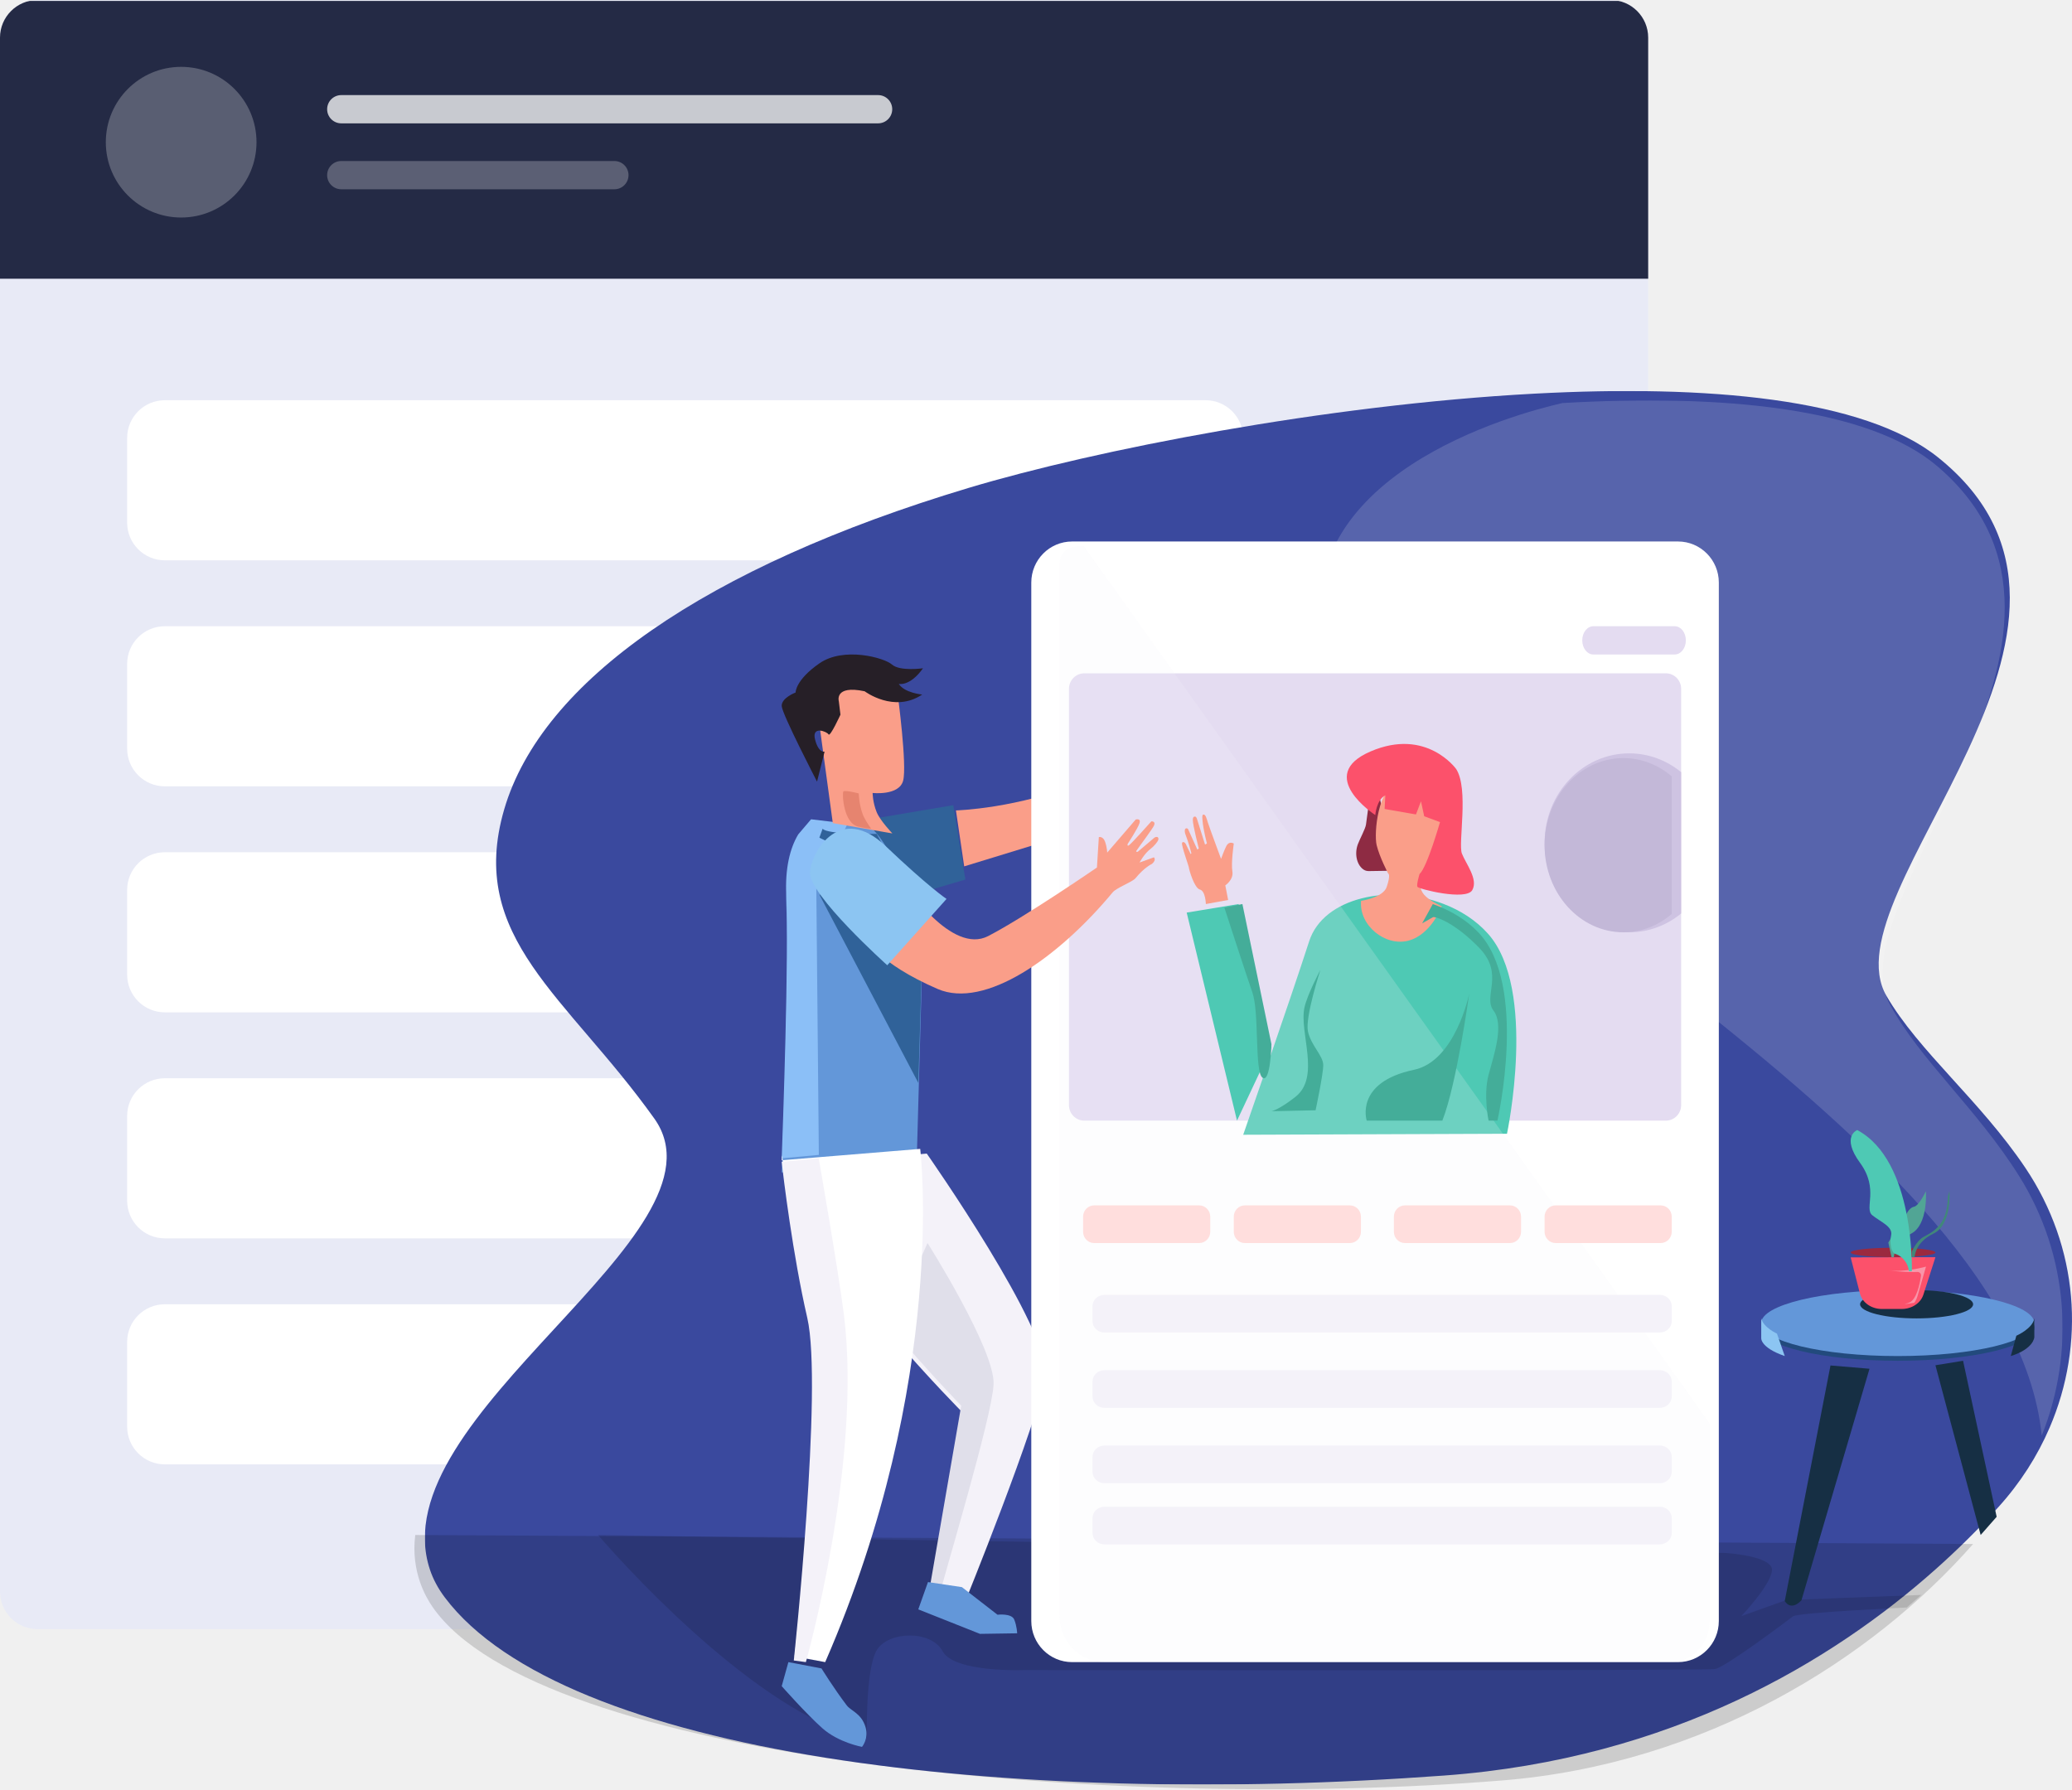
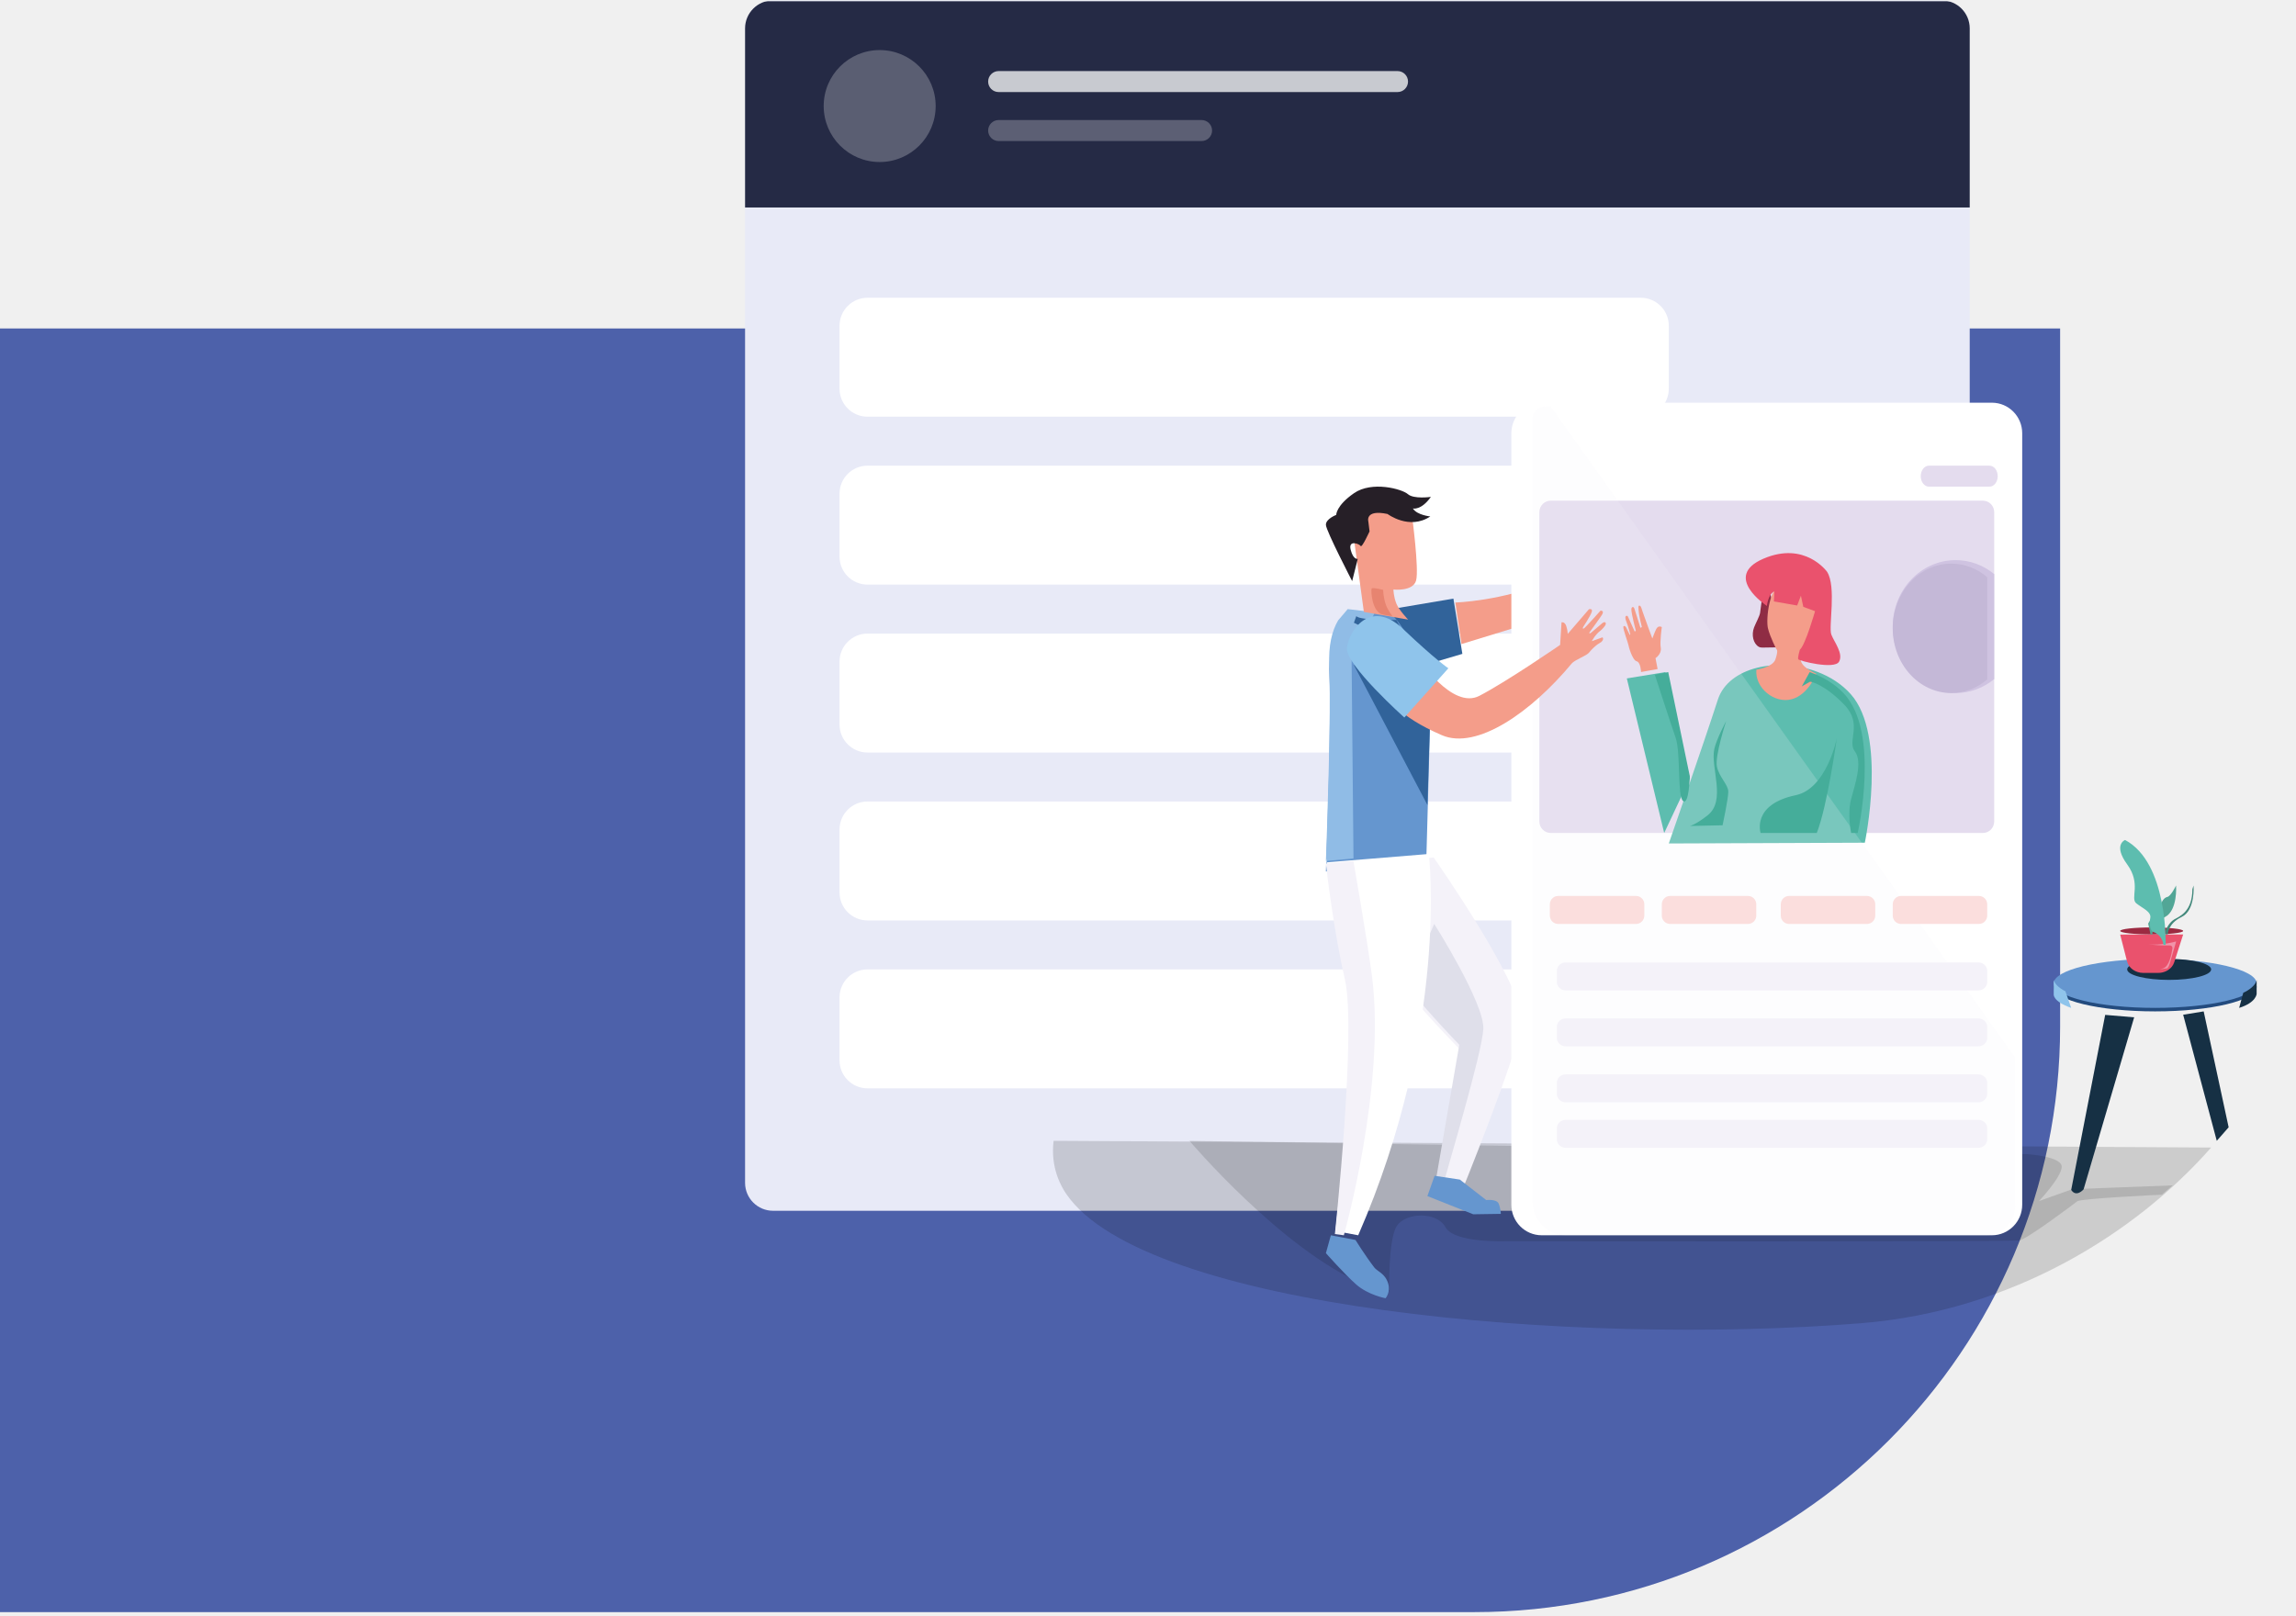
- <svg xmlns="http://www.w3.org/2000/svg" xmlns:xlink="http://www.w3.org/1999/xlink" width="440" height="380">
-   <defs>
-     <rect id="a" width="350" height="346" rx="8" />
-     <path id="c" d="M0 .048h349.781V296H0z" />
-     <path id="e" d="M0 .048h157.825v219.844H0z" />
-   </defs>
-   <g fill="none" fill-rule="evenodd">
-     <mask id="b" fill="#fff">
-       <use xlink:href="#a" />
+ <svg xmlns="http://www.w3.org/2000/svg" version="1.1" id="Layer_1" x="0px" y="0px" viewBox="0 0 1911.08 1345.28" style="enable-background:new 0 0 1911.08 1345.28;" xml:space="preserve">
+   <style type="text/css">
+ 	.st0{fill:#4D61AA;}
+ 	.st1{fill:#E8EAF7;}
+ 	.st2{filter:url(#Adobe_OpacityMaskFilter);}
+ 	.st3{fill-rule:evenodd;clip-rule:evenodd;fill:#FFFFFF;}
+ 	.st4{mask:url(#b_2_);}
+ 	.st5{fill-rule:evenodd;clip-rule:evenodd;fill:#252A45;}
+ 	.st6{opacity:0.245;fill-rule:evenodd;clip-rule:evenodd;fill:#FFFFFF;enable-background:new    ;}
+ 	.st7{opacity:0.75;fill-rule:evenodd;clip-rule:evenodd;fill:#FFFFFF;enable-background:new    ;}
+ 	.st8{opacity:0.25;fill-rule:evenodd;clip-rule:evenodd;fill:#FFFFFF;enable-background:new    ;}
+ 	.st9{filter:url(#Adobe_OpacityMaskFilter_1_);}
+ 	.st10{mask:url(#d_2_);fill-rule:evenodd;clip-rule:evenodd;fill:#3B4B9A;}
+ 	.st11{fill-rule:evenodd;clip-rule:evenodd;fill:#31639A;}
+ 	.st12{fill-rule:evenodd;clip-rule:evenodd;fill:#F49D8A;}
+ 	.st13{filter:url(#Adobe_OpacityMaskFilter_2_);}
+ 	.st14{opacity:0.152;mask:url(#f_2_);fill-rule:evenodd;clip-rule:evenodd;fill:#FFFFFF;enable-background:new    ;}
+ 	.st15{opacity:0.149;fill-rule:evenodd;clip-rule:evenodd;fill:#020203;enable-background:new    ;}
+ 	.st16{opacity:0.128;fill-rule:evenodd;clip-rule:evenodd;fill:#020203;enable-background:new    ;}
+ 	.st17{fill-rule:evenodd;clip-rule:evenodd;fill:#163044;}
+ 	.st18{fill-rule:evenodd;clip-rule:evenodd;fill:#F4F2F9;}
+ 	.st19{fill-rule:evenodd;clip-rule:evenodd;fill:#DFDFEA;}
+ 	.st20{fill-rule:evenodd;clip-rule:evenodd;fill:#6596CF;}
+ 	.st21{fill-rule:evenodd;clip-rule:evenodd;fill:#90BCE6;}
+ 	.st22{fill-rule:evenodd;clip-rule:evenodd;fill:#E4DCEE;}
+ 	.st23{fill-rule:evenodd;clip-rule:evenodd;fill:#8F2C44;}
+ 	.st24{fill-rule:evenodd;clip-rule:evenodd;fill:#5DBDAF;}
+ 	.st25{opacity:0.184;fill-rule:evenodd;clip-rule:evenodd;fill:#F4F2F9;enable-background:new    ;}
+ 	.st26{fill-rule:evenodd;clip-rule:evenodd;fill:#FBDEDD;}
+ 	.st27{fill-rule:evenodd;clip-rule:evenodd;fill:#EA526D;}
+ 	.st28{fill-rule:evenodd;clip-rule:evenodd;fill:#45AD9A;}
+ 	.st29{fill-rule:evenodd;clip-rule:evenodd;fill:#261F27;}
+ 	.st30{fill-rule:evenodd;clip-rule:evenodd;fill:#234B7E;}
+ 	.st31{fill-rule:evenodd;clip-rule:evenodd;fill:#8FC4EB;}
+ 	.st32{fill-rule:evenodd;clip-rule:evenodd;fill:#9C2A41;}
+ 	.st33{fill-rule:evenodd;clip-rule:evenodd;fill:#F194A9;}
+ 	.st34{fill-rule:evenodd;clip-rule:evenodd;fill:#52A696;}
+ 	.st35{fill-rule:evenodd;clip-rule:evenodd;fill:#42887B;}
+ 	.st36{fill-rule:evenodd;clip-rule:evenodd;fill:#E78470;}
+ 	.st37{fill-rule:evenodd;clip-rule:evenodd;fill:#CFC3E1;}
+ 	.st38{fill-rule:evenodd;clip-rule:evenodd;fill:#C4B8D7;}
+ </style>
+   <path class="st0" d="M1227.19,1342.17H0V273.45h1714.75v581.16C1714.75,1123.89,1496.46,1342.17,1227.19,1342.17z" />
+   <g>
+     <g>
+       <path id="a_1_" class="st1" d="M643.46,0.34h972.74c12.87,0,23.3,10.43,23.3,23.3v961.09c0,12.87-10.43,23.3-23.3,23.3H643.46    c-12.87,0-23.3-10.43-23.3-23.3V23.64C620.16,10.78,630.59,0.34,643.46,0.34z" />
+     </g>
+     <defs>
+       <filter id="Adobe_OpacityMaskFilter" filterUnits="userSpaceOnUse" x="609.88" y="0.92" width="1593.09" height="171.83">
+         <feColorMatrix type="matrix" values="1 0 0 0 0  0 1 0 0 0  0 0 1 0 0  0 0 0 1 0" />
+       </filter>
+     </defs>
+     <mask maskUnits="userSpaceOnUse" x="609.88" y="0.92" width="1593.09" height="171.83" id="b_2_">
+       <g class="st2">
+         <path id="a_3_" class="st3" d="M643.46,0.34h972.74c12.87,0,23.3,10.43,23.3,23.3v961.09c0,12.87-10.43,23.3-23.3,23.3H643.46     c-12.87,0-23.3-10.43-23.3-23.3V23.64C620.16,10.78,630.59,0.34,643.46,0.34z" />
+       </g>
    </mask>
-     <use fill="#E8EAF6" fill-rule="nonzero" xlink:href="#a" />
-     <g mask="url(#b)">
-       <path fill="#242A45" d="M-3.53.197h547v59h-547z" />
-       <g transform="translate(22.47 14.197)" fill="#FFF">
-         <circle cx="16" cy="16" r="16" opacity=".245" />
+     <g class="st4">
+       <path class="st5" d="M609.88,0.92h1593.09v171.83H609.88L609.88,0.92z" />
+       <g transform="translate(22.47 14.197)">
+         <circle class="st6" cx="709.73" cy="74.09" r="46.6" />
        <g transform="translate(47 6)">
-           <rect width="120" height="6" opacity=".75" rx="3" />
-           <rect width="64" height="6" y="14" opacity=".25" rx="3" />
+           <path class="st7" d="M761.75,38.97h332.01c4.83,0,8.74,3.91,8.74,8.74l0,0c0,4.83-3.91,8.74-8.74,8.74H761.75      c-4.83,0-8.74-3.91-8.74-8.74l0,0C753.02,42.88,756.93,38.97,761.75,38.97z" />
+           <path class="st8" d="M761.75,79.74h168.92c4.83,0,8.74,3.91,8.74,8.74l0,0c0,4.83-3.91,8.74-8.74,8.74H761.75      c-4.83,0-8.74-3.91-8.74-8.74l0,0C753.02,83.66,756.93,79.74,761.75,79.74z" />
        </g>
      </g>
    </g>
-     <rect width="237" height="34" x="27" y="85" fill="#FFF" rx="8" />
-     <rect width="237" height="34" x="27" y="133" fill="#FFF" rx="8" />
-     <rect width="237" height="34" x="27" y="181" fill="#FFF" rx="8" />
-     <rect width="237" height="34" x="27" y="229" fill="#FFF" rx="8" />
-     <rect width="237" height="34" x="27" y="277" fill="#FFF" rx="8" />
+     <path class="st3" d="M722.09,247.9h643.64c12.87,0,23.3,10.43,23.3,23.3v52.42c0,12.87-10.43,23.3-23.3,23.3H722.09   c-12.87,0-23.3-10.43-23.3-23.3V271.2C698.8,258.33,709.23,247.9,722.09,247.9z" />
+     <path class="st3" d="M722.09,387.69h643.64c12.87,0,23.3,10.43,23.3,23.3v52.42c0,12.87-10.43,23.3-23.3,23.3H722.09   c-12.87,0-23.3-10.43-23.3-23.3v-52.42C698.8,398.13,709.23,387.69,722.09,387.69z" />
+     <path class="st3" d="M722.09,527.49h643.64c12.87,0,23.3,10.43,23.3,23.3v52.42c0,12.87-10.43,23.3-23.3,23.3H722.09   c-12.87,0-23.3-10.43-23.3-23.3v-52.42C698.8,537.92,709.23,527.49,722.09,527.49z" />
+     <path class="st3" d="M722.09,667.29h643.64c12.87,0,23.3,10.43,23.3,23.3v52.42c0,12.87-10.43,23.3-23.3,23.3H722.09   c-12.87,0-23.3-10.43-23.3-23.3v-52.42C698.8,677.72,709.23,667.29,722.09,667.29z" />
+     <path class="st3" d="M722.09,807.08h643.64c12.87,0,23.3,10.43,23.3,23.3v52.42c0,12.87-10.43,23.3-23.3,23.3H722.09   c-12.87,0-23.3-10.43-23.3-23.3v-52.42C698.8,817.51,709.23,807.08,722.09,807.08z" />
    <g transform="matrix(-1 0 0 1 440 83)">
-       <mask id="d" fill="#fff">
-         <use xlink:href="#c" />
+       <defs>
+         <filter id="Adobe_OpacityMaskFilter_1_" filterUnits="userSpaceOnUse">
+           <feColorMatrix type="matrix" values="1 0 0 0 0  0 1 0 0 0  0 0 1 0 0  0 0 0 1 0" />
+         </filter>
+       </defs>
+       <mask maskUnits="userSpaceOnUse" id="d_2_">
+         <g class="st9">
+           <path id="c_2_" class="st3" d="M-1461.62,159.21h1018.7v861.93h-1018.7V159.21z" />
+         </g>
      </mask>
-       <path fill="#3A499E" d="M348.707 250.34c-.67 2.018-1.715 3.998-3.174 5.935-25.202 33.474-119.376 44.632-212.224 37.814-48.476-3.562-82.67-24.526-104.281-43.75a175.95 175.95 0 0 1-13.36-13.222c-4.669-5.145-8.313-10.86-10.91-16.895-7.647-17.778-6.174-38.316 5.123-55.161 9.577-14.276 22.722-24.824 29.513-36.543C52.326 106.2-16.043 49.782 28.448 14.138 44.152 1.554 77.608-1.35 114.11.602c44.428 2.378 93.365 11.955 120.284 20.045 55.712 16.737 90.58 40.98 98.539 68.256 7.958 27.276-13.311 39.618-31.88 65.654-17.495 24.526 58.553 62.997 47.654 95.783" mask="url(#d)" />
-       <path fill="#306299" d="M254.549 90.872L237.564 88 235 103.799 256 110z" />
-       <path fill="#FA9E89" d="M237 89.118S223.824 88.77 210 83l6.496 12.254L235.249 101 237 89.118z" />
+       <path class="st10" d="M-446.04,888.17c-1.95,5.88-4.99,11.64-9.24,17.29c-73.4,97.49-347.67,129.99-618.08,110.13    c-141.18-10.37-240.77-71.43-303.71-127.42c-13.65-12.13-26.64-24.99-38.91-38.51c-13.6-14.98-24.21-31.63-31.77-49.21    c-22.27-51.78-17.98-111.59,14.92-160.65c27.89-41.58,66.18-72.3,85.95-106.43c37.66-65-161.45-229.31-31.88-333.12    c45.74-36.65,143.17-45.11,249.48-39.42c129.39,6.93,271.92,34.82,350.32,58.38C-616.71,267.95-515.16,338.56-491.98,418    c23.18,79.44-38.77,115.38-92.85,191.21C-635.78,680.64-414.3,792.68-446.04,888.17" />
+       <path class="st11" d="M-720.27,423.73l-49.47-8.36l-7.47,46.01l61.16,18.06L-720.27,423.73z" />
+       <path class="st12" d="M-771.38,418.62c0,0-38.37-1.01-78.63-17.82l18.92,35.69l54.62,16.73L-771.38,418.62z" />
      <g transform="translate(2 2)">
-         <mask id="f" fill="#fff">
-           <use xlink:href="#e" />
+         <defs>
+           <filter id="Adobe_OpacityMaskFilter_2_" filterUnits="userSpaceOnUse">
+             <feColorMatrix type="matrix" values="1 0 0 0 0  0 1 0 0 0  0 0 1 0 0  0 0 0 1 0" />
+           </filter>
+         </defs>
+         <mask maskUnits="userSpaceOnUse" id="f_2_">
+           <g class="st13">
+             <path id="e_2_" class="st3" d="M-1457.79,163.04h459.65v640.27h-459.65V163.04z" />
+           </g>
        </mask>
-         <path fill="#FFF" d="M157.066 52.186C148.954 92.345 11.06 153.876 4.43 219.892c-7.118-17.752-5.747-38.258 4.77-55.078 8.914-14.255 21.15-24.787 27.471-36.489C48.71 106.043-14.934 49.707 26.481 14.117 41.1 1.552 72.242-1.348 106.221.602c10.344 2.364 58.164 15.331 50.845 51.584" mask="url(#f)" opacity=".152" />
+         <path class="st14" d="M-1000.35,314.89c-23.63,116.96-425.23,296.16-444.54,488.43c-20.73-51.7-16.74-111.42,13.89-160.41     c25.96-41.52,61.6-72.19,80.01-106.27c35.06-64.89-150.29-228.97-29.68-332.62c42.58-36.59,133.27-45.04,232.24-39.36     C-1118.31,171.54-979.04,209.3-1000.35,314.89" />
      </g>
-       <path fill="#000" d="M351.82 243c.985 7.866-2.34 13.336-3.64 15.227-22.429 32.672-144.494 43.563-227.13 36.908-43.146-3.476-78.505-25.715-100.05-50.22L351.82 243z" opacity=".149" />
-       <path fill="#000" d="M73.627 246.812s-10.077.61-9.922 3.66c.155 3.05 6.511 9.758 6.511 9.758l-9.509-3.405L32 255.732l3.1 2.669s23.127 1.067 24.16 1.88c1.034.813 14.264 10.776 16.537 11.182 2.274.407 146.688.225 146.688.225s14.858.589 17.339-3.986c2.48-4.574 11.472-4.27 13.953-.305 2.48 3.965 2.136 18.603 2.136 18.603s6.793-1.773 7.166-1.931C286.644 274.106 313 243 313 243l-239.373 3.812z" opacity=".128" />
-       <path fill="#162F44" d="M43 207.695l14.45 49.163s2.056 2.444 3.55.18L51.286 207l-8.286.695zM23.134 206L16 239.138 19.397 243 29 206.954z" />
-       <path fill="#F4F2F9" d="M235.493 217.082l6.025 34.2.999 5.669-2.192.322-.156.024-4.788.703s-15.971-39.344-17.33-48.787C216.69 199.77 243.196 162 243.196 162l28.768 2.448c.761 8.219-10.744 23.711-21.027 35.77-8.101 9.499-15.444 16.864-15.444 16.864" />
-       <path fill="#E0DFEA" d="M235.88 215.535l6.877 39.767-2.146.321-.073.377-.08-.352c-.875-3.83-11.14-37.737-11.452-44.648-.333-7.326 14.027-30 14.027-30L251 198.714c-7.93 9.474-15.12 16.82-15.12 16.82" />
-       <path fill="#6397D9" d="M274 166l-28.667-2.387L244 115.886S251 91 258.667 91c4.553 0 8.986 1.804 11.7 6.195 1.853 3.003 2.903 7.22 2.633 12.896-.61 12.777.73 48.907.967 55.022.02.577.033.887.033.887" />
-       <path fill="#8BBFF7" d="M266.115 162.276l.538-56.818L260 91.938l7.763-.938 2.729 3.21c1.79 3.003 2.803 7.22 2.542 12.894-.589 12.774.737 49.782.966 55.896l-7.885-.724z" />
-       <path fill="#306299" d="M266 107l-21.017 40-.546-17.991-.437-14.598L261.524 107z" />
-       <path fill="#FFF" d="M212.329 270H83.67c-4.789 0-8.671-3.908-8.671-8.73V40.73c0-4.822 3.882-8.73 8.671-8.73H212.33c4.789 0 8.671 3.908 8.671 8.73v220.54c0 4.822-3.882 8.73-8.671 8.73" />
-       <path fill="#E4DCF1" d="M213 63.29v88.42c0 1.818-1.456 3.29-3.253 3.29H86.253c-1.797 0-3.253-1.472-3.253-3.29V63.29c0-1.818 1.456-3.29 3.253-3.29h123.494c1.797 0 3.253 1.472 3.253 3.29" />
-       <path fill="#8E2B43" d="M148.853 84l-1.552 1.183L144 99.554l.071 2.367 5.227.079c.355.005.713-.065 1.03-.25 1.495-.878 2.133-3.325 1.308-5.493-.444-1.166-1.581-3.23-1.713-4.142-.314-2.184-1.07-8.115-1.07-8.115" />
-       <path fill="#4EC9B4" d="M176 158l-54.224-.208-1.795-.006s-6.487-30.649 4.016-42.461c2.558-2.874 5.883-4.993 9.506-6.37 11.273-4.297 25.453-1.455 28.493 7.966C166.012 129.372 176 158 176 158" />
-       <path fill="#FA9E89" d="M133.84 109.489s2.215 6.026 7.103 7.294c4.888 1.269 10.489-3.224 10.03-8.457 0 0-4.684-.687-5.447-2.96-.928-2.76-.306-2.854-.306-2.854s1.833-3.49 2.444-6.026c.611-2.537-.305-12.37-4.582-13.32-2.705-.602-7.027.317-10.082 4.757 0 0 1.528 8.563 3.666 12.686 2.139 4.123 3.208 6.026-2.826 8.88" />
-       <path fill="#F4F2F9" d="M209.833 33.013L77 219.239v42.244c0 4.704 3.7 8.517 8.263 8.517h120.164c5.287 0 9.573-4.418 9.573-9.869V36.827c0-2.929-2.33-3.956-5.167-3.814" opacity=".184" />
-       <path fill="#4EC9B4" d="M170 139.442L176.982 109 188 110.816 177.316 155z" />
-       <path fill="#FA9E89" d="M179.2 108.137l.6-3.106s-1.8-1.184-1.5-2.959c.3-1.775-.3-5.917-.3-5.917s.957-.647 1.575.518c.44.829 1.125 2.737 1.125 2.737s2.296-6.166 2.826-7.79c.225-.691.452-1.767.975-1.603.275.086.175.715.128 1.33-.14 1.844-.928 4.784-.928 4.784l.4.234 1.663-5.276c.073-.256.193-.644.462-.665.238-.02.475.11.475.702 0 1.184-1.275 6.077-1.275 6.077l.319.219 1.935-4.278c.133-.323.613-.295.695.044.065.268.046.65-.173 1.192-.6 1.48-1.2 3.846-1.2 3.846l.15.173 1.05-2.17c.188-.347.649-.57.783-.2.188.518-1.458 4.97-1.458 5.267 0 .296-1.126 4.326-2.326 4.622-1.2.296-1.275 3.082-1.275 3.082l-4.726-.863z" />
-       <path fill="#FFDEDD" d="M109.649 181H87.35c-1.298 0-2.351-1.072-2.351-2.394v-3.212c0-1.322 1.053-2.394 2.351-2.394h22.298c1.298 0 2.351 1.072 2.351 2.394v3.212c0 1.322-1.053 2.394-2.351 2.394m32 0H119.35c-1.298 0-2.351-1.072-2.351-2.394v-3.212c0-1.322 1.053-2.394 2.351-2.394h22.298c1.298 0 2.351 1.072 2.351 2.394v3.212c0 1.322-1.053 2.394-2.351 2.394m34 0H153.35c-1.298 0-2.351-1.072-2.351-2.394v-3.212c0-1.322 1.053-2.394 2.351-2.394h22.297c1.299 0 2.352 1.072 2.352 2.394v3.212c0 1.322-1.053 2.394-2.352 2.394m32 0h-22.297c-1.298 0-2.351-1.072-2.351-2.394v-3.212c0-1.322 1.053-2.394 2.351-2.394h22.298c1.298 0 2.351 1.072 2.351 2.394v3.212c0 1.322-1.053 2.394-2.351 2.394" />
-       <path fill="#F4F2F9" d="M205.453 200H87.547C86.14 200 85 198.92 85 197.59v-3.18c0-1.33 1.14-2.41 2.547-2.41h117.906c1.407 0 2.547 1.08 2.547 2.41v3.18c0 1.33-1.14 2.41-2.547 2.41M87.547 216C86.14 216 85 214.92 85 213.59v-3.18c0-1.33 1.14-2.41 2.547-2.41h117.906c1.407 0 2.547 1.08 2.547 2.41v3.18c0 1.33-1.14 2.41-2.547 2.41H87.547zm117.906 16H87.547C86.14 232 85 230.92 85 229.59v-3.18c0-1.33 1.14-2.41 2.547-2.41h117.906c1.407 0 2.547 1.08 2.547 2.41v3.18c0 1.33-1.14 2.41-2.547 2.41m0 13H87.547C86.14 245 85 243.92 85 242.59v-3.18c0-1.33 1.14-2.41 2.547-2.41h117.906c1.407 0 2.547 1.08 2.547 2.41v3.18c0 1.33-1.14 2.41-2.547 2.41" />
-       <path fill="#FC516B" d="M130.778 80.321s6.3-8.848 18.19-3.725c11.888 5.122-1.017 13.504-1.017 13.504s-.254-3.26-2.134-4.191l.153 2.897-6.656 1.165-1.067-2.794-.686 3.182-3.353 1.241s2.743 9.624 4.344 11.021c0 0 .686 2.25.457 2.716-.228.466-10.364 3.027-11.66.699-1.296-2.328 1.372-5.588 2.21-7.761.838-2.173-1.524-13.711 1.22-17.954" />
-       <path fill="#E4DCF1" d="M101.648 56H84.352C83.053 56 82 54.657 82 53s1.053-3 2.352-3h17.296c1.299 0 2.352 1.343 2.352 3s-1.053 3-2.352 3" />
-       <path fill="#44AD99" d="M128 128s2.664 19.286 5.71 27h16.06s2.648-8.138-10.047-10.8C130.893 142.349 128 128 128 128m31.611-5s3.26 10 2.648 13c-.61 3-3.259 5.2-3.259 7.2s1.63 9.6 1.63 9.6l9.37.2s-1.556-.266-5.093-3.05c-5.398-4.25-.764-13.625-1.91-18.95-.6-2.794-3.386-8-3.386-8M170 138.772s.213 8.383 1.915 7.093c1.702-1.29.638-13.757 2.127-18.056 1.49-4.3 5.958-18.057 5.958-18.057l-3.83-.752-6.17 29.772z" />
-       <path fill="#FA9E89" d="M195.377 100.475s1.576.692 3.5 3.046c.636.78 4.03 2.021 4.833 2.988 11.645 14.02 27.196 24.841 37.163 20.533C253.603 121.54 256 116.424 256 116.424l-8.414-11.362s-9.663 14.759-17.434 10.739c-7.772-4.02-23.092-14.557-23.092-14.557l-.406-6.464s-.895-.24-1.324.995c-.43 1.236-.45 2.304-.45 2.304l-6.049-7.024s-1.162-.36-.808.769c.354 1.13 2.491 4.368 2.491 4.368s.22.616-.243.335c-.54-.327-4.766-5.092-4.766-5.092s-.973-.064-.576.866c.307.717 2.865 4.09 3.73 5.354.258.376-.282.235-.282.235l-3.496-2.97c-.473-.319-.963-.213-.87.368.075.46 1.027 1.519 1.593 1.939 1.414 1.046 2.4 2.952 2.4 2.952l-3.044-1.1s-.595.528.417 1.396M267 63.49l-3.85 28.32L250.504 94s.64-.668 1.372-1.56c.748-.907 1.59-2.05 1.963-2.966.85-2.104.856-4.066.856-4.066s-5.608.633-6.477-2.595c-.872-3.232 1.143-18.284 1.143-18.284S251.864 55.07 267 63.49" />
-       <path fill="#261F27" d="M256.387 63.812s-6.236 4.71-12.219.698c0 0 3.792-.35 4.972-2.268 0 0-2.36.61-5.14-3.314 0 0 4.887.698 6.572-.785 1.686-1.483 10.28-3.838 15.42-.262 5.141 3.576 5.057 6.193 5.057 6.193s3.033 1.133 2.95 2.878c-.085 1.744-7.5 16.048-7.5 16.048l-1.601-6.367s1.264.378 2.022-2.587c.758-2.966-2.528-1.687-2.865-1.076-.337.61-2.528-4.187-2.528-4.187l.337-2.79s1.096-3.577-5.477-2.18" />
-       <path fill="#FFF" d="M268.214 196.384c-3.591 14.487 3.05 72.409 3.05 72.409L264.766 270c-26.16-60.015-20.176-109-20.176-109l29.41 2.414s-.075-1.224-.106-.934c-.338 3.008-2.408 20.689-5.68 33.904" />
-       <path fill="#6397D9" d="M235.73 254.076l-7.553 5.859s-2.975-.359-3.548 1.016c-.572 1.375-.629 2.93-.629 2.93l7.896.119L245 258.799 242.94 253l-7.21 1.076zm29.82 17.264s-2.672 4.322-5.365 7.852c-.905 1.186-3.117 1.701-3.978 4.595-.74 2.49.74 4.213.74 4.213s4.965-.894 8.419-3.957c3.453-3.064 8.634-8.937 8.634-8.937L272.582 270l-7.031 1.34z" />
-       <path fill="#224A7D" d="M66 199c0 3.866-12.984 7-29 7s-29-3.134-29-7 12.984-7 29-7 29 3.134 29 7" />
-       <path fill="#6397D9" d="M66 198c0 3.866-12.984 7-29 7s-29-3.134-29-7 12.984-7 29-7 29 3.134 29 7" />
-       <path fill="#162F44" d="M45 194c0 1.657-5.373 3-12 3s-12-1.343-12-3 5.373-3 12-3 12 1.343 12 3m-37 3v3.986s.07 2.464 5 4.014l-1.179-4.318S8.358 199.187 8 197" />
-       <path fill="#8CC5F2" d="M65.994 197v4.085s.39 2.043-4.994 3.915l1.652-4.766s2.86-1.277 3.342-3.234" />
-       <path fill="#FC516B" d="M47 184.038l-1.968 7.69c-.488 1.914-2.423 3.272-4.653 3.272h-4.233c-1.585 0-3.025-.685-3.9-1.772a4.02 4.02 0 0 1-.692-1.278l-1.706-5.313L29 184l18 .038z" />
-       <path fill="#9B293F" d="M47 183c0 .552-4.03 1-9 1s-9-.448-9-1 4.03-1 9-1 9 .448 9 1" />
-       <path fill="#F995A9" d="M34.594 193.657c.354.137.688.253 1 .343l-2.11-.324a4.41 4.41 0 0 1-.657-1.35l-1.616-5.608c-.081-.27-.211-.7-.211-.718 0 0 4.215 1.242 8 .818-1.231.164-4.31.412-6.168.32a.724.724 0 0 0-.764.815c.234 1.657.905 5.074 2.526 5.704" />
-       <path fill="#51A595" d="M39 180.901l-.679 3.087-.494.012s-.028-3.099-3.674-5c-3.65-1.9-3.127-9-3.127-9l.003.009c.088.183 1.488 3.1 2.549 3.29 1.094.202 1.773 1.95 1.773 1.95s.522.75 1.147.6c.626-.15 1.251 1.5 1.251 1.5l.207 1.752 1.044 1.8z" />
-       <path fill="#4EC9B4" d="M34.007 186.987s-.7-23.436 11.6-29.987c0 0 3.501 1.352-.6 6.967-4.1 5.615-.799 9.67-2.6 11.127-1.8 1.455-4.4 2.391-4 4.263.4 1.872-.1 3.744-.9 3.952-.8.207-2.6 1.312-2.88 3.691l-.62-.013z" />
-       <path fill="#41877A" d="M34 182.8l-.04 1.188-.538.012s-.03-3.099-3.994-5c-3.968-1.9-3.4-9-3.4-9l.004.009.336 1.068c0 6.45 3.723 7.787 5.212 8.648 1.489.861 2.42 3.075 2.42 3.075" />
-       <path fill="#306299" d="M253.815 94.105s10.552.172 11.494-1.105l.691 1.898s-8.36 4.557-14 2.624l1.815-3.417z" />
-       <path fill="#8CC5F2" d="M239 107.916L251.588 122s16.822-15.082 16.404-19.81c-.417-4.727-6.58-14.515-16.034-5.523C242.76 105.415 239 107.916 239 107.916" />
-       <path fill="#F4F2F9" d="M271.435 269.654l-2.566.346s-12.026-42.47-8.07-73.847c1.189-9.434 5.344-33.153 5.344-33.153l7.857.737c-.318 3.023-2.357 19.855-5.426 33.137-3.367 14.562 2.86 72.78 2.86 72.78" />
-       <path fill="#E6846F" d="M257.747 92.558c-1.488.324-2.299.427-2.747.442.698-.966 1.484-2.182 1.832-3.158.793-2.241.799-4.33.799-4.33s2.971-.782 3.277-.413c.304.368 0 6.77-3.161 7.459" />
-       <path fill="#CEC3E2" d="M112 96c0 10.492-8.048 19-17.973 19-4.156 0-7.981-1.491-11.027-3.996V80.996C86.046 78.49 89.87 77 94.027 77 103.952 77 112 85.508 112 96" />
-       <path fill="#C3B8D8" d="M112 96.5c0 10.216-7.493 18.5-16.734 18.5-3.87 0-7.43-1.452-10.266-3.89V81.89C87.835 79.453 91.397 78 95.266 78 104.507 78 112 86.284 112 96.5" />
-       <path fill="#44AD99" d="M138 113.096s-1.985-1.104-2.298-1.305c-.314-.199-4.39.902-9.826 6.516-5.433 5.614-.73 10.324-3.028 13.33-2.301 3.008-.107 9.323 1.044 13.635 1.15 4.31 0 9.722 0 9.722l-.06.006-1.821-.006s-6.584-28.868 4.075-39.995c2.596-2.706 5.97-4.703 9.647-5.999l2.267 4.096z" />
+       <path class="st15" d="M-436.98,866.79c2.87,22.91-6.82,38.84-10.6,44.35c-65.32,95.15-420.82,126.87-661.49,107.49    c-125.66-10.12-228.64-74.89-291.39-146.26L-436.98,866.79z" />
+       <path class="st16" d="M-1247.19,877.89c0,0-29.35,1.78-28.9,10.66c0.45,8.88,18.96,28.42,18.96,28.42l-27.69-9.92l-83.61-3.18    l9.03,7.77c0,0,67.36,3.11,70.36,5.48c3.01,2.37,41.54,31.38,48.16,32.57c6.62,1.19,427.21,0.66,427.21,0.66    s43.27,1.72,50.5-11.61c7.22-13.32,33.41-12.44,40.64-0.89c7.22,11.55,6.22,54.18,6.22,54.18s19.78-5.16,20.87-5.62    c68.63-29.02,145.39-119.61,145.39-119.61L-1247.19,877.89z" />
+       <path class="st17" d="M-1336.38,763.97l42.08,143.18c0,0,5.99,7.12,10.34,0.52l-28.29-145.73L-1336.38,763.97z M-1394.24,759.03    l-20.78,96.51l9.89,11.25l27.97-104.98L-1394.24,759.03z" />
+       <path class="st18" d="M-775.77,791.31l17.55,99.6l2.91,16.51l-6.38,0.94l-0.45,0.07l-13.94,2.05c0,0-46.51-114.59-50.47-142.09    c-3.96-27.5,73.23-137.5,73.23-137.5l83.78,7.13c2.22,23.94-31.29,69.06-61.24,104.18C-754.38,769.86-775.77,791.31-775.77,791.31    " />
+       <path class="st19" d="M-774.64,786.8l20.03,115.82l-6.25,0.93l-0.21,1.1l-0.23-1.03c-2.55-11.15-32.44-109.91-33.35-130.03    c-0.97-21.34,40.85-87.37,40.85-87.37l23.2,51.59C-753.7,765.4-774.64,786.8-774.64,786.8" />
+       <path class="st20" d="M-663.62,642.53l-83.49-6.95l-3.88-139c0,0,20.39-72.48,42.72-72.48c13.26,0,26.17,5.25,34.08,18.04    c5.4,8.75,8.45,21.03,7.67,37.56c-1.78,37.21,2.13,142.44,2.82,160.25C-663.66,641.63-663.62,642.53-663.62,642.53" />
+       <path class="st21" d="M-686.58,631.69l1.57-165.48l-19.38-39.38l22.61-2.73l7.95,9.35c5.21,8.75,8.16,21.03,7.4,37.55    c-1.72,37.2,2.15,144.99,2.81,162.79L-686.58,631.69z" />
+       <path class="st11" d="M-686.92,470.7l-61.21,116.5l-1.59-52.4l-1.27-42.52l51.04-21.58H-686.92z" />
+       <path class="st3" d="M-843.23,945.42h-374.71c-13.95,0-25.25-11.38-25.25-25.43V277.7c0-14.04,11.31-25.43,25.25-25.43h374.71    c13.95,0,25.25,11.38,25.25,25.43V920C-817.97,934.04-829.28,945.42-843.23,945.42" />
+       <path class="st22" d="M-841.28,343.4v257.51c0,5.29-4.24,9.58-9.47,9.58h-359.66c-5.23,0-9.47-4.29-9.47-9.58V343.4    c0-5.29,4.24-9.58,9.47-9.58h359.66C-845.52,333.82-841.28,338.11-841.28,343.4" />
+       <path class="st23" d="M-1028.1,403.72l-4.52,3.45l-9.61,41.85l0.21,6.89l15.22,0.23c1.03,0.01,2.08-0.19,3-0.73    c4.35-2.56,6.21-9.68,3.81-16c-1.29-3.4-4.6-9.41-4.99-12.06C-1025.9,420.99-1028.1,403.72-1028.1,403.72" />
+       <path class="st24" d="M-949.04,619.23l-157.92-0.61l-5.23-0.02c0,0-18.89-89.26,11.7-123.66c7.45-8.37,17.13-14.54,27.69-18.55    c32.83-12.51,74.13-4.24,82.98,23.2C-978.12,535.86-949.04,619.23-949.04,619.23" />
+       <path class="st12" d="M-1071.82,477.95c0,0,6.45,17.55,20.69,21.24c14.24,3.7,30.55-9.39,29.21-24.63c0,0-13.64-2-15.86-8.62    c-2.7-8.04-0.89-8.31-0.89-8.31s5.34-10.16,7.12-17.55c1.78-7.39-0.89-36.03-13.34-38.79c-7.88-1.75-20.47,0.92-29.36,13.85    c0,0,4.45,24.94,10.68,36.95C-1057.36,464.1-1054.25,469.64-1071.82,477.95" />
+       <path class="st25" d="M-850.5,255.22l-386.86,542.37v123.03c0,13.7,10.78,24.8,24.07,24.8h349.97c15.4,0,27.88-12.87,27.88-28.74    V266.33C-835.45,257.8-842.24,254.81-850.5,255.22" />
+       <path class="st24" d="M-966.51,565.19l20.33-88.66l32.09,5.29L-945.2,610.5L-966.51,565.19z" />
+       <path class="st12" d="M-939.72,474.01l1.75-9.05c0,0-5.24-3.45-4.37-8.62c0.87-5.17-0.87-17.23-0.87-17.23s2.79-1.88,4.59,1.51    c1.28,2.41,3.28,7.97,3.28,7.97s6.69-17.96,8.23-22.69c0.66-2.01,1.32-5.15,2.84-4.67c0.8,0.25,0.51,2.08,0.37,3.87    c-0.41,5.37-2.7,13.93-2.7,13.93l1.16,0.68l4.84-15.37c0.21-0.75,0.56-1.88,1.35-1.94c0.69-0.06,1.38,0.32,1.38,2.04    c0,3.45-3.71,17.7-3.71,17.7l0.93,0.64l5.64-12.46c0.39-0.94,1.79-0.86,2.02,0.13c0.19,0.78,0.13,1.89-0.5,3.47    c-1.75,4.31-3.49,11.2-3.49,11.2l0.44,0.5l3.06-6.32c0.55-1.01,1.89-1.66,2.28-0.58c0.55,1.51-4.25,14.47-4.25,15.34    c0,0.86-3.28,12.6-6.77,13.46s-3.71,8.98-3.71,8.98L-939.72,474.01L-939.72,474.01z" />
+       <path class="st26" d="M-1142.28,686.22h-64.94c-3.78,0-6.85-3.12-6.85-6.97v-9.35c0-3.85,3.07-6.97,6.85-6.97h64.94    c3.78,0,6.85,3.12,6.85,6.97v9.35C-1135.43,683.1-1138.5,686.22-1142.28,686.22 M-1049.08,686.22h-64.94    c-3.78,0-6.85-3.12-6.85-6.97v-9.35c0-3.85,3.07-6.97,6.85-6.97h64.94c3.78,0,6.85,3.12,6.85,6.97v9.35    C-1042.23,683.1-1045.3,686.22-1049.08,686.22 M-950.06,686.22H-1015c-3.78,0-6.85-3.12-6.85-6.97v-9.35    c0-3.85,3.07-6.97,6.85-6.97h64.94c3.78,0,6.85,3.12,6.85,6.97v9.35C-943.21,683.1-946.28,686.22-950.06,686.22 M-856.87,686.22    h-64.94c-3.78,0-6.85-3.12-6.85-6.97v-9.35c0-3.85,3.07-6.97,6.85-6.97h64.94c3.78,0,6.85,3.12,6.85,6.97v9.35    C-850.02,683.1-853.08,686.22-856.87,686.22" />
+       <path class="st18" d="M-863.26,741.56h-343.39c-4.1,0-7.42-3.15-7.42-7.02v-9.26c0-3.87,3.32-7.02,7.42-7.02h343.39    c4.1,0,7.42,3.15,7.42,7.02v9.26C-855.84,738.41-859.16,741.56-863.26,741.56 M-1206.65,788.15c-4.1,0-7.42-3.15-7.42-7.02v-9.26    c0-3.87,3.32-7.02,7.42-7.02h343.39c4.1,0,7.42,3.15,7.42,7.02v9.26c0,3.87-3.32,7.02-7.42,7.02H-1206.65z M-863.26,834.75    h-343.39c-4.1,0-7.42-3.15-7.42-7.02v-9.26c0-3.87,3.32-7.02,7.42-7.02h343.39c4.1,0,7.42,3.15,7.42,7.02v9.26    C-855.84,831.61-859.16,834.75-863.26,834.75 M-863.26,872.61h-343.39c-4.1,0-7.42-3.15-7.42-7.02v-9.26    c0-3.87,3.32-7.02,7.42-7.02h343.39c4.1,0,7.42,3.15,7.42,7.02v9.26C-855.84,869.47-859.16,872.61-863.26,872.61" />
+       <path class="st27" d="M-1080.74,393c0,0,18.35-25.77,52.98-10.85c34.62,14.92-2.96,39.33-2.96,39.33s-0.74-9.49-6.22-12.21    l0.45,8.44l-19.39,3.39l-3.11-8.14l-2,9.27l-9.77,3.61c0,0,7.99,28.03,12.65,32.1c0,0,2,6.55,1.33,7.91    c-0.66,1.36-30.18,8.82-33.96,2.04c-3.77-6.78,4-16.27,6.44-22.6C-1081.85,438.96-1088.73,405.36-1080.74,393" />
+       <path class="st22" d="M-1165.58,322.17h-50.37c-3.78,0-6.85-3.91-6.85-8.74s3.07-8.74,6.85-8.74h50.37c3.78,0,6.85,3.91,6.85,8.74    S-1161.8,322.17-1165.58,322.17" />
+       <path class="st28" d="M-1088.83,531.86c0,0,7.76,56.17,16.63,78.63h46.77c0,0,7.71-23.7-29.26-31.45    C-1080.41,573.65-1088.83,531.86-1088.83,531.86 M-996.77,517.3c0,0,9.49,29.12,7.71,37.86c-1.78,8.74-9.49,15.14-9.49,20.97    c0,5.82,4.75,27.96,4.75,27.96l27.29,0.58c0,0-4.53-0.77-14.83-8.88c-15.72-12.38-2.23-39.68-5.56-55.19    C-988.65,532.46-996.77,517.3-996.77,517.3 M-966.51,563.23c0,0,0.62,24.41,5.58,20.66c4.96-3.76,1.86-40.07,6.19-52.59    c4.34-12.52,17.35-52.59,17.35-52.59l-11.15-2.19L-966.51,563.23z" />
+       <path class="st12" d="M-892.6,451.7c0,0,4.59,2.02,10.19,8.87c1.85,2.27,11.74,5.89,14.08,8.7    c33.91,40.83,79.21,72.35,108.23,59.8c37.07-16.02,44.06-30.92,44.06-30.92l-24.5-33.09c0,0-28.14,42.98-50.77,31.28    c-22.64-11.71-67.25-42.4-67.25-42.4l-1.18-18.83c0,0-2.61-0.7-3.86,2.9c-1.25,3.6-1.31,6.71-1.31,6.71l-17.62-20.46    c0,0-3.38-1.05-2.35,2.24c1.03,3.29,7.25,12.72,7.25,12.72s0.64,1.79-0.71,0.98c-1.57-0.95-13.88-14.83-13.88-14.83    s-2.83-0.19-1.68,2.52c0.89,2.09,8.34,11.91,10.86,15.59c0.75,1.1-0.82,0.68-0.82,0.68l-10.18-8.65c-1.38-0.93-2.8-0.62-2.53,1.07    c0.22,1.34,2.99,4.42,4.64,5.65c4.12,3.05,6.99,8.6,6.99,8.6l-8.87-3.2C-893.82,447.63-895.55,449.17-892.6,451.7 M-684.01,343.98    l-11.21,82.48l-36.83,6.38c0,0,1.86-1.95,4-4.54c2.18-2.64,4.63-5.97,5.72-8.64c2.48-6.13,2.49-11.84,2.49-11.84    s-16.33,1.84-18.86-7.56c-2.54-9.41,3.33-53.25,3.33-53.25S-728.09,319.46-684.01,343.98" />
+       <path class="st29" d="M-714.92,344.92c0,0-18.16,13.72-35.59,2.03c0,0,11.04-1.02,14.48-6.61c0,0-6.87,1.78-14.97-9.65    c0,0,14.23,2.03,19.14-2.29c4.91-4.32,29.94-11.18,44.91-0.76c14.97,10.41,14.73,18.04,14.73,18.04s8.83,3.3,8.59,8.38    c-0.25,5.08-21.84,46.74-21.84,46.74l-4.66-18.54c0,0,3.68,1.1,5.89-7.53c2.21-8.64-7.36-4.91-8.34-3.13    c-0.98,1.78-7.36-12.19-7.36-12.19l0.98-8.13C-698.96,351.27-695.77,340.86-714.92,344.92" />
+       <path class="st3" d="M-680.47,731.02c-10.46,42.19,8.88,210.88,8.88,210.88l-18.92,3.52c-76.19-174.79-58.76-317.45-58.76-317.45    l85.65,7.03c0,0-0.22-3.56-0.31-2.72C-664.91,641.04-670.94,692.54-680.47,731.02" />
+       <path class="st20" d="M-775.08,899.05l-22,17.06c0,0-8.66-1.05-10.33,2.96c-1.67,4-1.83,8.53-1.83,8.53l23,0.35l38.16-15.15    l-6-16.89L-775.08,899.05z M-688.23,949.33c0,0-7.78,12.59-15.63,22.87c-2.64,3.45-9.08,4.95-11.59,13.38    c-2.16,7.25,2.16,12.27,2.16,12.27s14.46-2.6,24.52-11.52c10.06-8.92,25.15-26.03,25.15-26.03l-4.13-14.87L-688.23,949.33    L-688.23,949.33z" />
+       <path class="st30" d="M-1269.4,738.64c0,11.26-37.81,20.39-84.46,20.39s-84.46-9.13-84.46-20.39s37.81-20.39,84.46-20.39    S-1269.4,727.38-1269.4,738.64" />
+       <path class="st20" d="M-1269.4,735.73c0,11.26-37.81,20.39-84.46,20.39s-84.46-9.13-84.46-20.39s37.81-20.39,84.46-20.39    S-1269.4,724.47-1269.4,735.73" />
+       <path class="st17" d="M-1330.56,724.08c0,4.83-15.65,8.74-34.95,8.74c-19.3,0-34.95-3.91-34.95-8.74s15.65-8.74,34.95-8.74    C-1346.21,715.34-1330.56,719.26-1330.56,724.08 M-1438.32,732.82v11.61c0,0,0.2,7.18,14.56,11.69l-3.43-12.58    C-1427.19,743.54-1437.28,739.19-1438.32,732.82" />
+       <path class="st31" d="M-1269.42,732.82v11.9c0,0,1.14,5.95-14.54,11.4l4.81-13.88C-1279.15,742.24-1270.82,738.52-1269.42,732.82" />
+       <path class="st27" d="M-1324.74,695.07l-5.73,22.4c-1.42,5.57-7.06,9.53-13.55,9.53h-12.33c-4.62,0-8.81-1.99-11.36-5.16    c-0.89-1.11-1.58-2.37-2.02-3.72l-4.97-15.47l-2.47-7.68L-1324.74,695.07z" />
+       <path class="st32" d="M-1324.74,692.04c0,1.61-11.74,2.91-26.21,2.91c-14.47,0-26.21-1.3-26.21-2.91c0-1.61,11.74-2.91,26.21-2.91    C-1336.47,689.13-1324.74,690.44-1324.74,692.04" />
+       <path class="st33" d="M-1360.87,723.08c1.03,0.4,2,0.74,2.91,1l-6.15-0.94c-0.86-1.19-1.51-2.52-1.91-3.93l-4.71-16.33    c-0.24-0.79-0.61-2.04-0.61-2.09c0,0,12.28,3.62,23.3,2.38c-3.59,0.48-12.55,1.2-17.96,0.93c-1.16-0.07-2.16,0.81-2.24,1.97    c-0.01,0.13,0,0.27,0.01,0.4C-1367.54,711.3-1365.59,721.25-1360.87,723.08" />
+       <path class="st34" d="M-1348.03,685.93l-1.98,8.99l-1.44,0.03c0,0-0.08-9.03-10.7-14.56c-10.63-5.53-9.11-26.21-9.11-26.21    l0.01,0.03c0.26,0.53,4.33,9.03,7.42,9.58c3.19,0.59,5.16,5.68,5.16,5.68s1.52,2.18,3.34,1.75c1.82-0.44,3.64,4.37,3.64,4.37    l0.6,5.1C-1351.08,680.69-1348.03,685.93-1348.03,685.93z" />
+       <path class="st24" d="M-1362.58,703.66c0,0-2.04-68.26,33.78-87.33c0,0,10.2,3.94-1.75,20.29c-11.94,16.35-2.33,28.16-7.57,32.41    c-5.24,4.24-12.81,6.96-11.65,12.42s-0.29,10.9-2.62,11.51c-2.33,0.6-7.57,3.82-8.39,10.75L-1362.58,703.66L-1362.58,703.66z" />
+       <path class="st35" d="M-1362.6,691.46l-0.12,3.46l-1.57,0.03c0,0-0.09-9.03-11.63-14.56c-11.56-5.53-9.9-26.21-9.9-26.21    l0.01,0.03l0.98,3.11c0,18.78,10.84,22.68,15.18,25.19C-1365.31,685.01-1362.6,691.46-1362.6,691.46" />
+       <path class="st11" d="M-722.41,433.15c0,0,30.73,0.5,33.48-3.22l2.01,5.53c0,0-24.35,13.27-40.77,7.64L-722.41,433.15z" />
+       <path class="st31" d="M-765.55,473.37l36.66,41.02c0,0,48.99-43.92,47.78-57.69c-1.21-13.77-19.16-42.27-46.7-16.09    C-754.6,466.09-765.55,473.37-765.55,473.37" />
+       <path class="st18" d="M-671.09,944.42l-7.47,1.01c0,0-35.02-123.69-23.5-215.07c3.46-27.48,15.56-96.55,15.56-96.55l22.88,2.15    c-0.93,8.8-6.86,57.83-15.8,96.51C-689.23,774.86-671.09,944.42-671.09,944.42" />
+       <path class="st36" d="M-710.95,428.64c-4.33,0.94-6.7,1.24-8,1.29c2.03-2.81,4.32-6.35,5.34-9.2c2.31-6.53,2.33-12.61,2.33-12.61    s8.65-2.28,9.54-1.2C-700.86,407.99-701.75,426.63-710.95,428.64" />
+       <path class="st37" d="M-1135.43,438.67c0,30.56-23.44,55.34-52.34,55.34c-12.1,0-23.24-4.34-32.12-11.64v-87.4    c8.87-7.3,20.01-11.64,32.12-11.64C-1158.87,383.33-1135.43,408.11-1135.43,438.67" />
+       <path class="st38" d="M-1135.43,440.12c0,29.75-21.82,53.88-48.74,53.88c-11.27,0-21.64-4.23-29.9-11.33v-85.1    c8.26-7.1,18.63-11.33,29.9-11.33C-1157.25,386.24-1135.43,410.37-1135.43,440.12" />
+       <path class="st28" d="M-1059.71,488.46c0,0-5.78-3.22-6.69-3.8c-0.91-0.58-12.79,2.63-28.62,18.98    c-15.82,16.35-2.13,30.07-8.82,38.82c-6.7,8.76-0.31,27.15,3.04,39.71c3.35,12.55,0,28.31,0,28.31l-0.17,0.02l-5.3-0.02    c0,0-19.18-84.08,11.87-116.48c7.56-7.88,17.39-13.7,28.1-17.47L-1059.71,488.46L-1059.71,488.46z" />
    </g>
  </g>
</svg>
